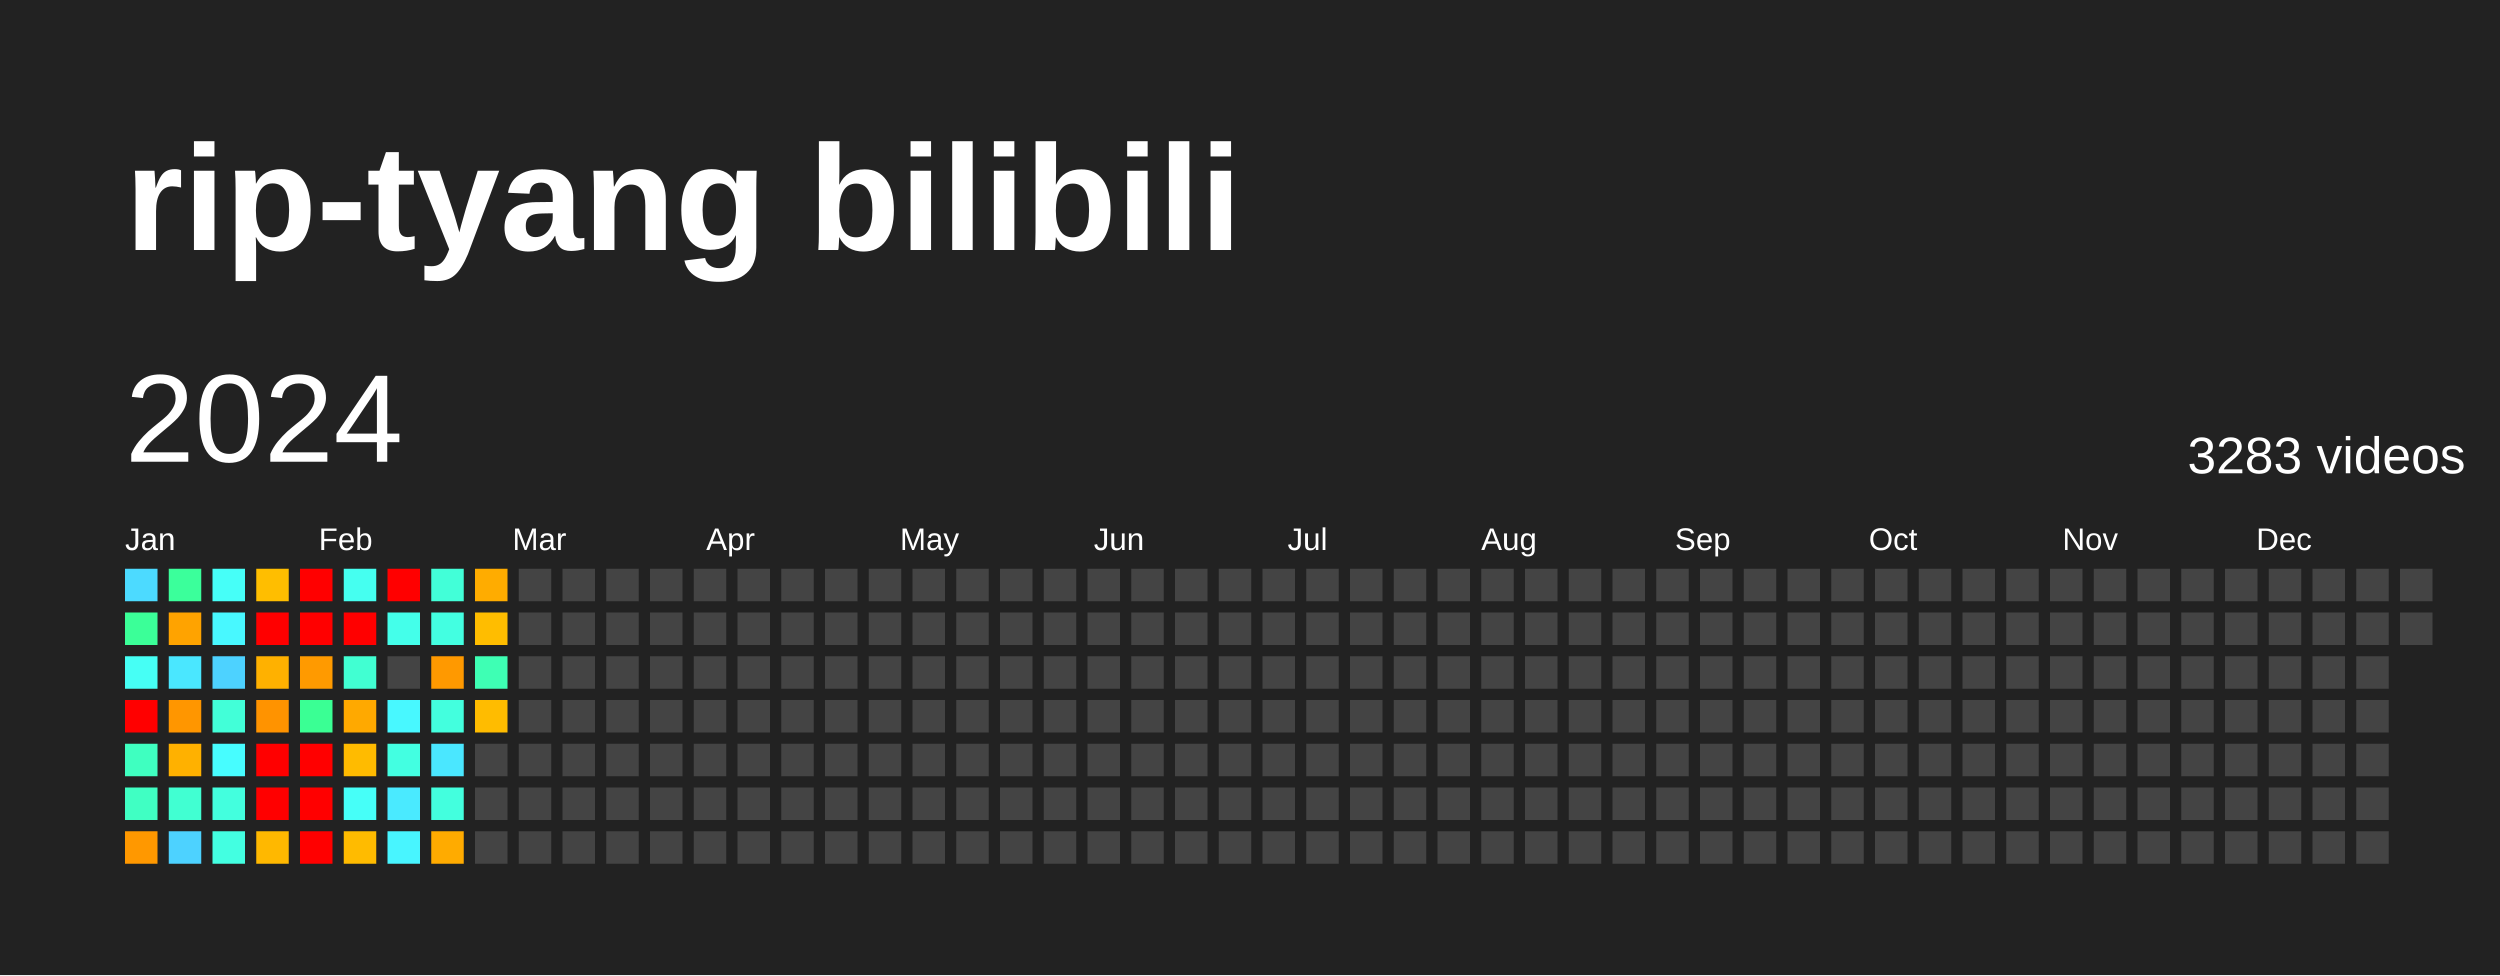
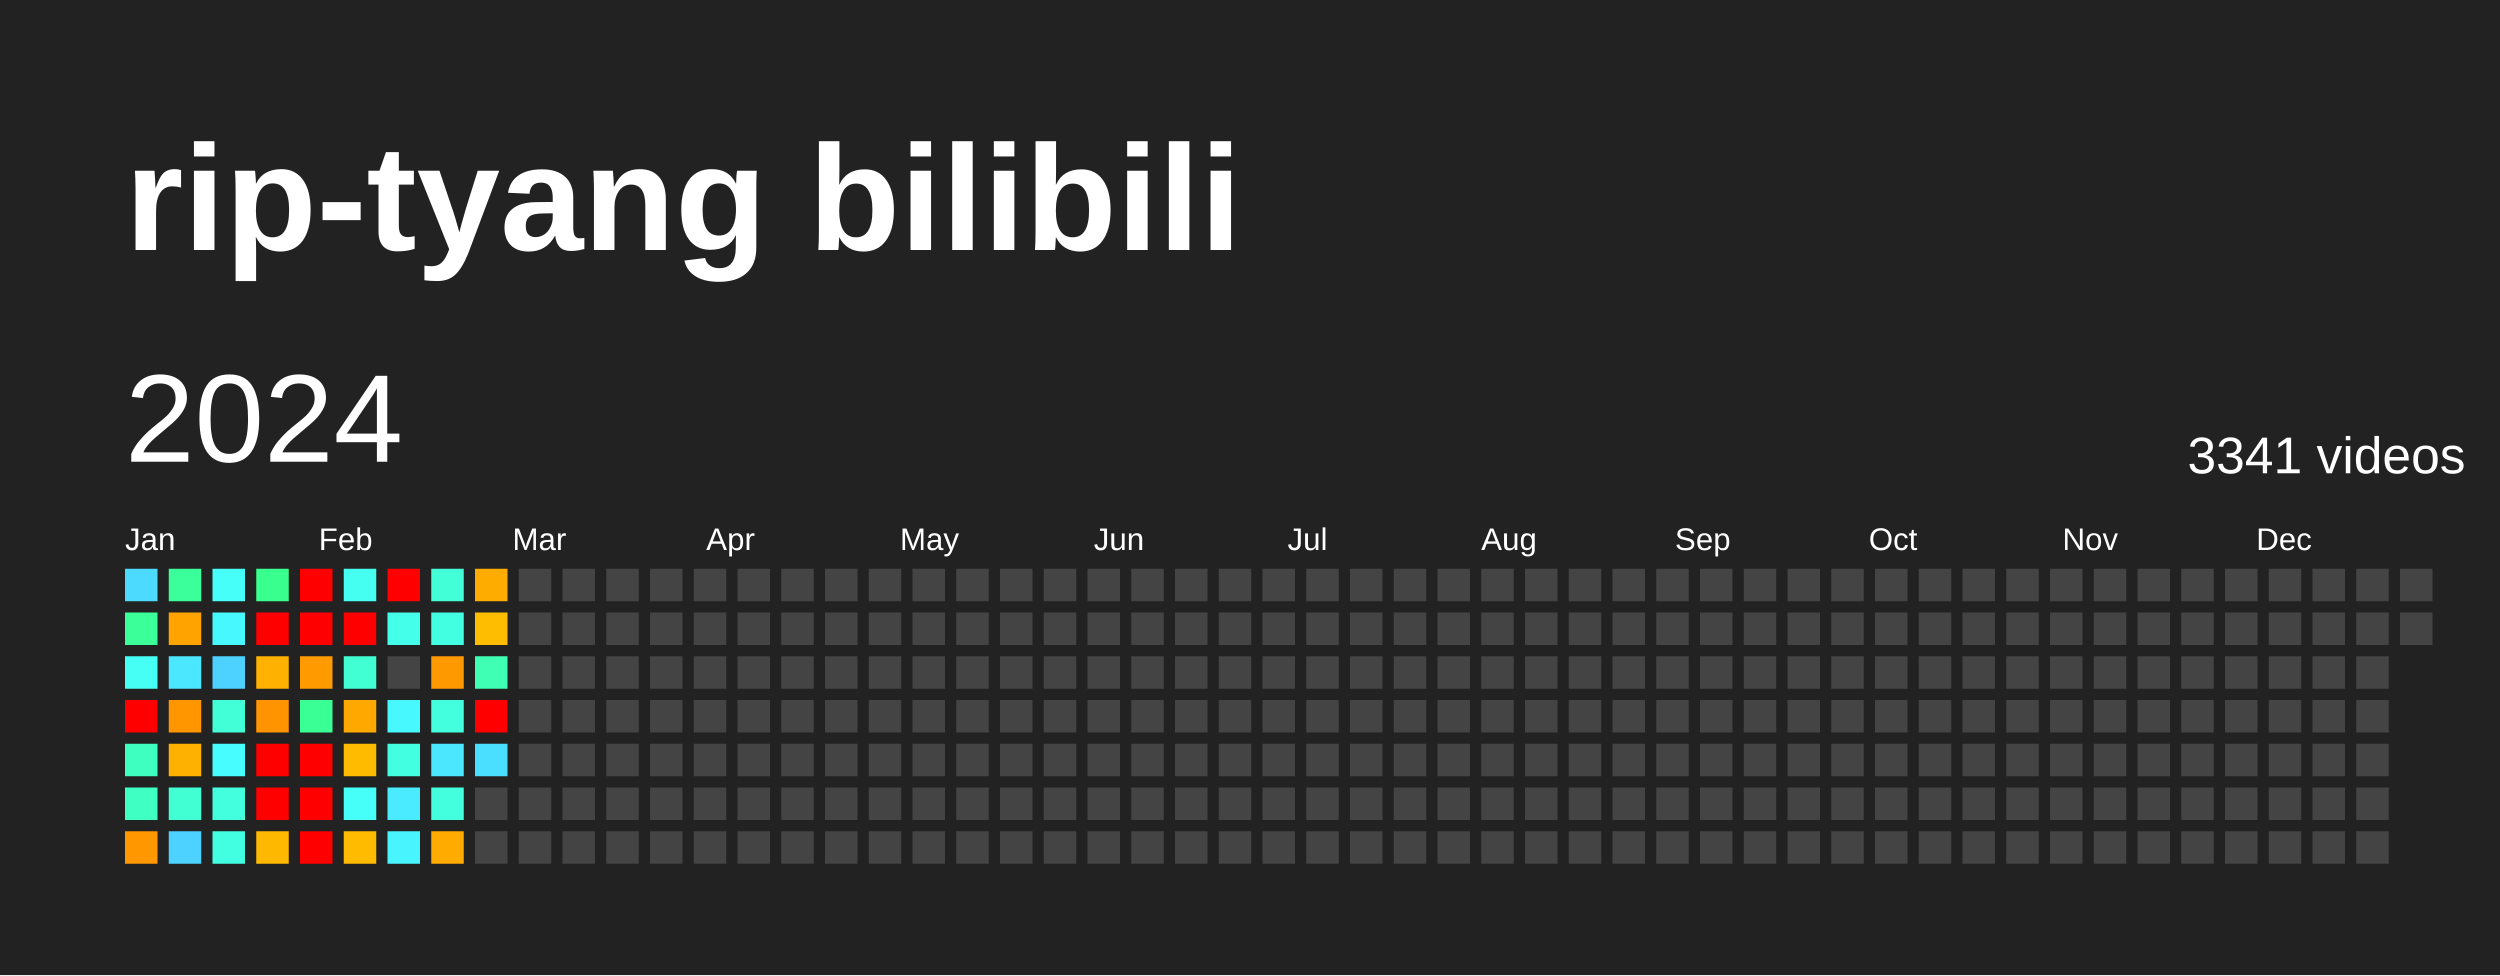
<svg xmlns="http://www.w3.org/2000/svg" baseProfile="full" height="78mm" version="1.1" viewBox="0,0,200,78" width="200mm">
  <defs />
  <rect fill="#222222" height="78" width="200" x="0" y="0" />
  <text fill="#FFFFFF" style="font-size:12px; font-family:Arial; font-weight:bold;" x="10" y="20">rip-tyang bilibili</text>
  <text dominant-baseline="hanging" fill="#FFFFFF" style="font-size:10.0px; font-family:Arial;" x="10" y="30">2024</text>
-   <text dominant-baseline="hanging" fill="#FFFFFF" style="font-size:4.125px; font-family:Arial;" x="175" y="35">3283 videos</text>
+   <text dominant-baseline="hanging" fill="#FFFFFF" style="font-size:4.125px; font-family:Arial;" x="175" y="35">3341 videos</text>
  <text fill="#FFFFFF" style="font-size:2.5px; font-family:Arial" x="10.0" y="44">Jan</text>
  <text fill="#FFFFFF" style="font-size:2.5px; font-family:Arial" x="25.5" y="44">Feb</text>
  <text fill="#FFFFFF" style="font-size:2.5px; font-family:Arial" x="41.0" y="44">Mar</text>
  <text fill="#FFFFFF" style="font-size:2.5px; font-family:Arial" x="56.5" y="44">Apr</text>
  <text fill="#FFFFFF" style="font-size:2.5px; font-family:Arial" x="72.0" y="44">May</text>
  <text fill="#FFFFFF" style="font-size:2.5px; font-family:Arial" x="87.5" y="44">Jun</text>
  <text fill="#FFFFFF" style="font-size:2.5px; font-family:Arial" x="103.0" y="44">Jul</text>
  <text fill="#FFFFFF" style="font-size:2.5px; font-family:Arial" x="118.5" y="44">Aug</text>
  <text fill="#FFFFFF" style="font-size:2.5px; font-family:Arial" x="134.0" y="44">Sep</text>
  <text fill="#FFFFFF" style="font-size:2.5px; font-family:Arial" x="149.5" y="44">Oct</text>
  <text fill="#FFFFFF" style="font-size:2.5px; font-family:Arial" x="165.0" y="44">Nov</text>
  <text fill="#FFFFFF" style="font-size:2.5px; font-family:Arial" x="180.5" y="44">Dec</text>
  <rect fill="#4cdaff" height="2.6" width="2.6" x="10.0" y="45.5" />
  <rect fill="#3bff98" height="2.6" width="2.6" x="10.0" y="49.0" />
  <rect fill="#46fff5" height="2.6" width="2.6" x="10.0" y="52.5" />
  <rect fill="red" height="2.6" width="2.6" x="10.0" y="56.0" />
  <rect fill="#3fffc0" height="2.6" width="2.6" x="10.0" y="59.5" />
  <rect fill="#40ffc3" height="2.6" width="2.6" x="10.0" y="63.0" />
  <rect fill="#ff9800" height="2.6" width="2.6" x="10.0" y="66.5" />
  <rect fill="#3bff9b" height="2.6" width="2.6" x="13.5" y="45.5" />
  <rect fill="#ffa300" height="2.6" width="2.6" x="13.5" y="49.0" />
  <rect fill="#4ae7ff" height="2.6" width="2.6" x="13.5" y="52.5" />
  <rect fill="#ff9600" height="2.6" width="2.6" x="13.5" y="56.0" />
  <rect fill="#ffb100" height="2.6" width="2.6" x="13.5" y="59.5" />
  <rect fill="#41ffd2" height="2.6" width="2.6" x="13.5" y="63.0" />
  <rect fill="#4dd2ff" height="2.6" width="2.6" x="13.5" y="66.5" />
  <rect fill="#46fff8" height="2.6" width="2.6" x="17.0" y="45.5" />
  <rect fill="#48f8ff" height="2.6" width="2.6" x="17.0" y="49.0" />
  <rect fill="#4dd2ff" height="2.6" width="2.6" x="17.0" y="52.5" />
  <rect fill="#42ffd8" height="2.6" width="2.6" x="17.0" y="56.0" />
  <rect fill="#47fdff" height="2.6" width="2.6" x="17.0" y="59.5" />
  <rect fill="#43ffde" height="2.6" width="2.6" x="17.0" y="63.0" />
  <rect fill="#43ffe1" height="2.6" width="2.6" x="17.0" y="66.5" />
-   <rect fill="#ffbe00" height="2.6" width="2.6" x="20.5" y="45.5" />
+   <rect fill="#39ff8e" height="2.6" width="2.6" x="20.5" y="45.5" />
  <rect fill="red" height="2.6" width="2.6" x="20.5" y="49.0" />
  <rect fill="#ffb100" height="2.6" width="2.6" x="20.5" y="52.5" />
  <rect fill="#ff9300" height="2.6" width="2.6" x="20.5" y="56.0" />
  <rect fill="red" height="2.6" width="2.6" x="20.5" y="59.5" />
  <rect fill="red" height="2.6" width="2.6" x="20.5" y="63.0" />
  <rect fill="#ffb800" height="2.6" width="2.6" x="20.5" y="66.5" />
  <rect fill="red" height="2.6" width="2.6" x="24.0" y="45.5" />
  <rect fill="red" height="2.6" width="2.6" x="24.0" y="49.0" />
  <rect fill="#ff9a00" height="2.6" width="2.6" x="24.0" y="52.5" />
  <rect fill="#3aff94" height="2.6" width="2.6" x="24.0" y="56.0" />
  <rect fill="red" height="2.6" width="2.6" x="24.0" y="59.5" />
  <rect fill="red" height="2.6" width="2.6" x="24.0" y="63.0" />
  <rect fill="red" height="2.6" width="2.6" x="24.0" y="66.5" />
  <rect fill="#45fff0" height="2.6" width="2.6" x="27.5" y="45.5" />
  <rect fill="red" height="2.6" width="2.6" x="27.5" y="49.0" />
  <rect fill="#41ffd2" height="2.6" width="2.6" x="27.5" y="52.5" />
  <rect fill="#ffa900" height="2.6" width="2.6" x="27.5" y="56.0" />
  <rect fill="#ffbb00" height="2.6" width="2.6" x="27.5" y="59.5" />
  <rect fill="#46fff8" height="2.6" width="2.6" x="27.5" y="63.0" />
  <rect fill="#ffbb00" height="2.6" width="2.6" x="27.5" y="66.5" />
  <rect fill="red" height="2.6" width="2.6" x="31.0" y="45.5" />
  <rect fill="#44ffea" height="2.6" width="2.6" x="31.0" y="49.0" />
  <rect fill="#444444" height="2.6" width="2.6" x="31.0" y="52.5" />
  <rect fill="#48f8ff" height="2.6" width="2.6" x="31.0" y="56.0" />
  <rect fill="#43ffe1" height="2.6" width="2.6" x="31.0" y="59.5" />
  <rect fill="#4aeaff" height="2.6" width="2.6" x="31.0" y="63.0" />
  <rect fill="#48f5ff" height="2.6" width="2.6" x="31.0" y="66.5" />
  <rect fill="#42ffd8" height="2.6" width="2.6" x="34.5" y="45.5" />
  <rect fill="#43ffe1" height="2.6" width="2.6" x="34.5" y="49.0" />
  <rect fill="#ff9900" height="2.6" width="2.6" x="34.5" y="52.5" />
  <rect fill="#43ffde" height="2.6" width="2.6" x="34.5" y="56.0" />
  <rect fill="#4ae7ff" height="2.6" width="2.6" x="34.5" y="59.5" />
  <rect fill="#43ffde" height="2.6" width="2.6" x="34.5" y="63.0" />
  <rect fill="#ffab00" height="2.6" width="2.6" x="34.5" y="66.5" />
  <rect fill="#ffac00" height="2.6" width="2.6" x="38.0" y="45.5" />
  <rect fill="#ffbd00" height="2.6" width="2.6" x="38.0" y="49.0" />
  <rect fill="#3effb4" height="2.6" width="2.6" x="38.0" y="52.5" />
-   <rect fill="#ffbc00" height="2.6" width="2.6" x="38.0" y="56.0" />
-   <rect fill="#444444" height="2.6" width="2.6" x="38.0" y="59.5" />
+   <rect fill="red" height="2.6" width="2.6" x="38.0" y="56.0" />
+   <rect fill="#4bdfff" height="2.6" width="2.6" x="38.0" y="59.5" />
  <rect fill="#444444" height="2.6" width="2.6" x="38.0" y="63.0" />
  <rect fill="#444444" height="2.6" width="2.6" x="38.0" y="66.5" />
  <rect fill="#444444" height="2.6" width="2.6" x="41.5" y="45.5" />
  <rect fill="#444444" height="2.6" width="2.6" x="41.5" y="49.0" />
  <rect fill="#444444" height="2.6" width="2.6" x="41.5" y="52.5" />
  <rect fill="#444444" height="2.6" width="2.6" x="41.5" y="56.0" />
  <rect fill="#444444" height="2.6" width="2.6" x="41.5" y="59.5" />
  <rect fill="#444444" height="2.6" width="2.6" x="41.5" y="63.0" />
  <rect fill="#444444" height="2.6" width="2.6" x="41.5" y="66.5" />
  <rect fill="#444444" height="2.6" width="2.6" x="45.0" y="45.5" />
  <rect fill="#444444" height="2.6" width="2.6" x="45.0" y="49.0" />
  <rect fill="#444444" height="2.6" width="2.6" x="45.0" y="52.5" />
  <rect fill="#444444" height="2.6" width="2.6" x="45.0" y="56.0" />
  <rect fill="#444444" height="2.6" width="2.6" x="45.0" y="59.5" />
  <rect fill="#444444" height="2.6" width="2.6" x="45.0" y="63.0" />
  <rect fill="#444444" height="2.6" width="2.6" x="45.0" y="66.5" />
  <rect fill="#444444" height="2.6" width="2.6" x="48.5" y="45.5" />
  <rect fill="#444444" height="2.6" width="2.6" x="48.5" y="49.0" />
  <rect fill="#444444" height="2.6" width="2.6" x="48.5" y="52.5" />
  <rect fill="#444444" height="2.6" width="2.6" x="48.5" y="56.0" />
  <rect fill="#444444" height="2.6" width="2.6" x="48.5" y="59.5" />
  <rect fill="#444444" height="2.6" width="2.6" x="48.5" y="63.0" />
  <rect fill="#444444" height="2.6" width="2.6" x="48.5" y="66.5" />
  <rect fill="#444444" height="2.6" width="2.6" x="52.0" y="45.5" />
  <rect fill="#444444" height="2.6" width="2.6" x="52.0" y="49.0" />
  <rect fill="#444444" height="2.6" width="2.6" x="52.0" y="52.5" />
  <rect fill="#444444" height="2.6" width="2.6" x="52.0" y="56.0" />
  <rect fill="#444444" height="2.6" width="2.6" x="52.0" y="59.5" />
  <rect fill="#444444" height="2.6" width="2.6" x="52.0" y="63.0" />
  <rect fill="#444444" height="2.6" width="2.6" x="52.0" y="66.5" />
  <rect fill="#444444" height="2.6" width="2.6" x="55.5" y="45.5" />
  <rect fill="#444444" height="2.6" width="2.6" x="55.5" y="49.0" />
  <rect fill="#444444" height="2.6" width="2.6" x="55.5" y="52.5" />
  <rect fill="#444444" height="2.6" width="2.6" x="55.5" y="56.0" />
  <rect fill="#444444" height="2.6" width="2.6" x="55.5" y="59.5" />
  <rect fill="#444444" height="2.6" width="2.6" x="55.5" y="63.0" />
  <rect fill="#444444" height="2.6" width="2.6" x="55.5" y="66.5" />
  <rect fill="#444444" height="2.6" width="2.6" x="59.0" y="45.5" />
  <rect fill="#444444" height="2.6" width="2.6" x="59.0" y="49.0" />
  <rect fill="#444444" height="2.6" width="2.6" x="59.0" y="52.5" />
  <rect fill="#444444" height="2.6" width="2.6" x="59.0" y="56.0" />
  <rect fill="#444444" height="2.6" width="2.6" x="59.0" y="59.5" />
  <rect fill="#444444" height="2.6" width="2.6" x="59.0" y="63.0" />
  <rect fill="#444444" height="2.6" width="2.6" x="59.0" y="66.5" />
  <rect fill="#444444" height="2.6" width="2.6" x="62.5" y="45.5" />
  <rect fill="#444444" height="2.6" width="2.6" x="62.5" y="49.0" />
  <rect fill="#444444" height="2.6" width="2.6" x="62.5" y="52.5" />
  <rect fill="#444444" height="2.6" width="2.6" x="62.5" y="56.0" />
  <rect fill="#444444" height="2.6" width="2.6" x="62.5" y="59.5" />
  <rect fill="#444444" height="2.6" width="2.6" x="62.5" y="63.0" />
  <rect fill="#444444" height="2.6" width="2.6" x="62.5" y="66.5" />
  <rect fill="#444444" height="2.6" width="2.6" x="66.0" y="45.5" />
  <rect fill="#444444" height="2.6" width="2.6" x="66.0" y="49.0" />
  <rect fill="#444444" height="2.6" width="2.6" x="66.0" y="52.5" />
  <rect fill="#444444" height="2.6" width="2.6" x="66.0" y="56.0" />
  <rect fill="#444444" height="2.6" width="2.6" x="66.0" y="59.5" />
  <rect fill="#444444" height="2.6" width="2.6" x="66.0" y="63.0" />
  <rect fill="#444444" height="2.6" width="2.6" x="66.0" y="66.5" />
  <rect fill="#444444" height="2.6" width="2.6" x="69.5" y="45.5" />
  <rect fill="#444444" height="2.6" width="2.6" x="69.5" y="49.0" />
  <rect fill="#444444" height="2.6" width="2.6" x="69.5" y="52.5" />
  <rect fill="#444444" height="2.6" width="2.6" x="69.5" y="56.0" />
  <rect fill="#444444" height="2.6" width="2.6" x="69.5" y="59.5" />
  <rect fill="#444444" height="2.6" width="2.6" x="69.5" y="63.0" />
  <rect fill="#444444" height="2.6" width="2.6" x="69.5" y="66.5" />
  <rect fill="#444444" height="2.6" width="2.6" x="73.0" y="45.5" />
  <rect fill="#444444" height="2.6" width="2.6" x="73.0" y="49.0" />
  <rect fill="#444444" height="2.6" width="2.6" x="73.0" y="52.5" />
  <rect fill="#444444" height="2.6" width="2.6" x="73.0" y="56.0" />
  <rect fill="#444444" height="2.6" width="2.6" x="73.0" y="59.5" />
  <rect fill="#444444" height="2.6" width="2.6" x="73.0" y="63.0" />
  <rect fill="#444444" height="2.6" width="2.6" x="73.0" y="66.5" />
  <rect fill="#444444" height="2.6" width="2.6" x="76.5" y="45.5" />
  <rect fill="#444444" height="2.6" width="2.6" x="76.5" y="49.0" />
  <rect fill="#444444" height="2.6" width="2.6" x="76.5" y="52.5" />
  <rect fill="#444444" height="2.6" width="2.6" x="76.5" y="56.0" />
  <rect fill="#444444" height="2.6" width="2.6" x="76.5" y="59.5" />
  <rect fill="#444444" height="2.6" width="2.6" x="76.5" y="63.0" />
  <rect fill="#444444" height="2.6" width="2.6" x="76.5" y="66.5" />
  <rect fill="#444444" height="2.6" width="2.6" x="80.0" y="45.5" />
  <rect fill="#444444" height="2.6" width="2.6" x="80.0" y="49.0" />
  <rect fill="#444444" height="2.6" width="2.6" x="80.0" y="52.5" />
  <rect fill="#444444" height="2.6" width="2.6" x="80.0" y="56.0" />
  <rect fill="#444444" height="2.6" width="2.6" x="80.0" y="59.5" />
  <rect fill="#444444" height="2.6" width="2.6" x="80.0" y="63.0" />
  <rect fill="#444444" height="2.6" width="2.6" x="80.0" y="66.5" />
  <rect fill="#444444" height="2.6" width="2.6" x="83.5" y="45.5" />
  <rect fill="#444444" height="2.6" width="2.6" x="83.5" y="49.0" />
  <rect fill="#444444" height="2.6" width="2.6" x="83.5" y="52.5" />
  <rect fill="#444444" height="2.6" width="2.6" x="83.5" y="56.0" />
  <rect fill="#444444" height="2.6" width="2.6" x="83.5" y="59.5" />
  <rect fill="#444444" height="2.6" width="2.6" x="83.5" y="63.0" />
  <rect fill="#444444" height="2.6" width="2.6" x="83.5" y="66.5" />
  <rect fill="#444444" height="2.6" width="2.6" x="87.0" y="45.5" />
  <rect fill="#444444" height="2.6" width="2.6" x="87.0" y="49.0" />
  <rect fill="#444444" height="2.6" width="2.6" x="87.0" y="52.5" />
  <rect fill="#444444" height="2.6" width="2.6" x="87.0" y="56.0" />
  <rect fill="#444444" height="2.6" width="2.6" x="87.0" y="59.5" />
  <rect fill="#444444" height="2.6" width="2.6" x="87.0" y="63.0" />
  <rect fill="#444444" height="2.6" width="2.6" x="87.0" y="66.5" />
  <rect fill="#444444" height="2.6" width="2.6" x="90.5" y="45.5" />
  <rect fill="#444444" height="2.6" width="2.6" x="90.5" y="49.0" />
  <rect fill="#444444" height="2.6" width="2.6" x="90.5" y="52.5" />
  <rect fill="#444444" height="2.6" width="2.6" x="90.5" y="56.0" />
  <rect fill="#444444" height="2.6" width="2.6" x="90.5" y="59.5" />
  <rect fill="#444444" height="2.6" width="2.6" x="90.5" y="63.0" />
  <rect fill="#444444" height="2.6" width="2.6" x="90.5" y="66.5" />
  <rect fill="#444444" height="2.6" width="2.6" x="94.0" y="45.5" />
  <rect fill="#444444" height="2.6" width="2.6" x="94.0" y="49.0" />
  <rect fill="#444444" height="2.6" width="2.6" x="94.0" y="52.5" />
  <rect fill="#444444" height="2.6" width="2.6" x="94.0" y="56.0" />
  <rect fill="#444444" height="2.6" width="2.6" x="94.0" y="59.5" />
  <rect fill="#444444" height="2.6" width="2.6" x="94.0" y="63.0" />
  <rect fill="#444444" height="2.6" width="2.6" x="94.0" y="66.5" />
  <rect fill="#444444" height="2.6" width="2.6" x="97.5" y="45.5" />
  <rect fill="#444444" height="2.6" width="2.6" x="97.5" y="49.0" />
  <rect fill="#444444" height="2.6" width="2.6" x="97.5" y="52.5" />
  <rect fill="#444444" height="2.6" width="2.6" x="97.5" y="56.0" />
  <rect fill="#444444" height="2.6" width="2.6" x="97.5" y="59.5" />
  <rect fill="#444444" height="2.6" width="2.6" x="97.5" y="63.0" />
  <rect fill="#444444" height="2.6" width="2.6" x="97.5" y="66.5" />
  <rect fill="#444444" height="2.6" width="2.6" x="101.0" y="45.5" />
  <rect fill="#444444" height="2.6" width="2.6" x="101.0" y="49.0" />
  <rect fill="#444444" height="2.6" width="2.6" x="101.0" y="52.5" />
  <rect fill="#444444" height="2.6" width="2.6" x="101.0" y="56.0" />
  <rect fill="#444444" height="2.6" width="2.6" x="101.0" y="59.5" />
  <rect fill="#444444" height="2.6" width="2.6" x="101.0" y="63.0" />
  <rect fill="#444444" height="2.6" width="2.6" x="101.0" y="66.5" />
  <rect fill="#444444" height="2.6" width="2.6" x="104.5" y="45.5" />
  <rect fill="#444444" height="2.6" width="2.6" x="104.5" y="49.0" />
  <rect fill="#444444" height="2.6" width="2.6" x="104.5" y="52.5" />
  <rect fill="#444444" height="2.6" width="2.6" x="104.5" y="56.0" />
  <rect fill="#444444" height="2.6" width="2.6" x="104.5" y="59.5" />
  <rect fill="#444444" height="2.6" width="2.6" x="104.5" y="63.0" />
  <rect fill="#444444" height="2.6" width="2.6" x="104.5" y="66.5" />
  <rect fill="#444444" height="2.6" width="2.6" x="108.0" y="45.5" />
  <rect fill="#444444" height="2.6" width="2.6" x="108.0" y="49.0" />
  <rect fill="#444444" height="2.6" width="2.6" x="108.0" y="52.5" />
  <rect fill="#444444" height="2.6" width="2.6" x="108.0" y="56.0" />
  <rect fill="#444444" height="2.6" width="2.6" x="108.0" y="59.5" />
  <rect fill="#444444" height="2.6" width="2.6" x="108.0" y="63.0" />
  <rect fill="#444444" height="2.6" width="2.6" x="108.0" y="66.5" />
  <rect fill="#444444" height="2.6" width="2.6" x="111.5" y="45.5" />
  <rect fill="#444444" height="2.6" width="2.6" x="111.5" y="49.0" />
  <rect fill="#444444" height="2.6" width="2.6" x="111.5" y="52.5" />
  <rect fill="#444444" height="2.6" width="2.6" x="111.5" y="56.0" />
  <rect fill="#444444" height="2.6" width="2.6" x="111.5" y="59.5" />
  <rect fill="#444444" height="2.6" width="2.6" x="111.5" y="63.0" />
  <rect fill="#444444" height="2.6" width="2.6" x="111.5" y="66.5" />
  <rect fill="#444444" height="2.6" width="2.6" x="115.0" y="45.5" />
  <rect fill="#444444" height="2.6" width="2.6" x="115.0" y="49.0" />
  <rect fill="#444444" height="2.6" width="2.6" x="115.0" y="52.5" />
  <rect fill="#444444" height="2.6" width="2.6" x="115.0" y="56.0" />
  <rect fill="#444444" height="2.6" width="2.6" x="115.0" y="59.5" />
  <rect fill="#444444" height="2.6" width="2.6" x="115.0" y="63.0" />
  <rect fill="#444444" height="2.6" width="2.6" x="115.0" y="66.5" />
  <rect fill="#444444" height="2.6" width="2.6" x="118.5" y="45.5" />
  <rect fill="#444444" height="2.6" width="2.6" x="118.5" y="49.0" />
  <rect fill="#444444" height="2.6" width="2.6" x="118.5" y="52.5" />
  <rect fill="#444444" height="2.6" width="2.6" x="118.5" y="56.0" />
  <rect fill="#444444" height="2.6" width="2.6" x="118.5" y="59.5" />
  <rect fill="#444444" height="2.6" width="2.6" x="118.5" y="63.0" />
  <rect fill="#444444" height="2.6" width="2.6" x="118.5" y="66.5" />
  <rect fill="#444444" height="2.6" width="2.6" x="122.0" y="45.5" />
  <rect fill="#444444" height="2.6" width="2.6" x="122.0" y="49.0" />
  <rect fill="#444444" height="2.6" width="2.6" x="122.0" y="52.5" />
  <rect fill="#444444" height="2.6" width="2.6" x="122.0" y="56.0" />
  <rect fill="#444444" height="2.6" width="2.6" x="122.0" y="59.5" />
  <rect fill="#444444" height="2.6" width="2.6" x="122.0" y="63.0" />
  <rect fill="#444444" height="2.6" width="2.6" x="122.0" y="66.5" />
  <rect fill="#444444" height="2.6" width="2.6" x="125.5" y="45.5" />
  <rect fill="#444444" height="2.6" width="2.6" x="125.5" y="49.0" />
  <rect fill="#444444" height="2.6" width="2.6" x="125.5" y="52.5" />
  <rect fill="#444444" height="2.6" width="2.6" x="125.5" y="56.0" />
  <rect fill="#444444" height="2.6" width="2.6" x="125.5" y="59.5" />
  <rect fill="#444444" height="2.6" width="2.6" x="125.5" y="63.0" />
  <rect fill="#444444" height="2.6" width="2.6" x="125.5" y="66.5" />
  <rect fill="#444444" height="2.6" width="2.6" x="129.0" y="45.5" />
  <rect fill="#444444" height="2.6" width="2.6" x="129.0" y="49.0" />
  <rect fill="#444444" height="2.6" width="2.6" x="129.0" y="52.5" />
  <rect fill="#444444" height="2.6" width="2.6" x="129.0" y="56.0" />
  <rect fill="#444444" height="2.6" width="2.6" x="129.0" y="59.5" />
  <rect fill="#444444" height="2.6" width="2.6" x="129.0" y="63.0" />
  <rect fill="#444444" height="2.6" width="2.6" x="129.0" y="66.5" />
  <rect fill="#444444" height="2.6" width="2.6" x="132.5" y="45.5" />
  <rect fill="#444444" height="2.6" width="2.6" x="132.5" y="49.0" />
  <rect fill="#444444" height="2.6" width="2.6" x="132.5" y="52.5" />
  <rect fill="#444444" height="2.6" width="2.6" x="132.5" y="56.0" />
  <rect fill="#444444" height="2.6" width="2.6" x="132.5" y="59.5" />
  <rect fill="#444444" height="2.6" width="2.6" x="132.5" y="63.0" />
  <rect fill="#444444" height="2.6" width="2.6" x="132.5" y="66.5" />
  <rect fill="#444444" height="2.6" width="2.6" x="136.0" y="45.5" />
  <rect fill="#444444" height="2.6" width="2.6" x="136.0" y="49.0" />
  <rect fill="#444444" height="2.6" width="2.6" x="136.0" y="52.5" />
  <rect fill="#444444" height="2.6" width="2.6" x="136.0" y="56.0" />
  <rect fill="#444444" height="2.6" width="2.6" x="136.0" y="59.5" />
  <rect fill="#444444" height="2.6" width="2.6" x="136.0" y="63.0" />
  <rect fill="#444444" height="2.6" width="2.6" x="136.0" y="66.5" />
  <rect fill="#444444" height="2.6" width="2.6" x="139.5" y="45.5" />
  <rect fill="#444444" height="2.6" width="2.6" x="139.5" y="49.0" />
  <rect fill="#444444" height="2.6" width="2.6" x="139.5" y="52.5" />
  <rect fill="#444444" height="2.6" width="2.6" x="139.5" y="56.0" />
  <rect fill="#444444" height="2.6" width="2.6" x="139.5" y="59.5" />
  <rect fill="#444444" height="2.6" width="2.6" x="139.5" y="63.0" />
  <rect fill="#444444" height="2.6" width="2.6" x="139.5" y="66.5" />
  <rect fill="#444444" height="2.6" width="2.6" x="143.0" y="45.5" />
  <rect fill="#444444" height="2.6" width="2.6" x="143.0" y="49.0" />
  <rect fill="#444444" height="2.6" width="2.6" x="143.0" y="52.5" />
  <rect fill="#444444" height="2.6" width="2.6" x="143.0" y="56.0" />
  <rect fill="#444444" height="2.6" width="2.6" x="143.0" y="59.5" />
  <rect fill="#444444" height="2.6" width="2.6" x="143.0" y="63.0" />
  <rect fill="#444444" height="2.6" width="2.6" x="143.0" y="66.5" />
  <rect fill="#444444" height="2.6" width="2.6" x="146.5" y="45.5" />
  <rect fill="#444444" height="2.6" width="2.6" x="146.5" y="49.0" />
  <rect fill="#444444" height="2.6" width="2.6" x="146.5" y="52.5" />
  <rect fill="#444444" height="2.6" width="2.6" x="146.5" y="56.0" />
  <rect fill="#444444" height="2.6" width="2.6" x="146.5" y="59.5" />
  <rect fill="#444444" height="2.6" width="2.6" x="146.5" y="63.0" />
  <rect fill="#444444" height="2.6" width="2.6" x="146.5" y="66.5" />
  <rect fill="#444444" height="2.6" width="2.6" x="150.0" y="45.5" />
  <rect fill="#444444" height="2.6" width="2.6" x="150.0" y="49.0" />
  <rect fill="#444444" height="2.6" width="2.6" x="150.0" y="52.5" />
  <rect fill="#444444" height="2.6" width="2.6" x="150.0" y="56.0" />
  <rect fill="#444444" height="2.6" width="2.6" x="150.0" y="59.5" />
  <rect fill="#444444" height="2.6" width="2.6" x="150.0" y="63.0" />
  <rect fill="#444444" height="2.6" width="2.6" x="150.0" y="66.5" />
  <rect fill="#444444" height="2.6" width="2.6" x="153.5" y="45.5" />
  <rect fill="#444444" height="2.6" width="2.6" x="153.5" y="49.0" />
  <rect fill="#444444" height="2.6" width="2.6" x="153.5" y="52.5" />
  <rect fill="#444444" height="2.6" width="2.6" x="153.5" y="56.0" />
  <rect fill="#444444" height="2.6" width="2.6" x="153.5" y="59.5" />
  <rect fill="#444444" height="2.6" width="2.6" x="153.5" y="63.0" />
  <rect fill="#444444" height="2.6" width="2.6" x="153.5" y="66.5" />
  <rect fill="#444444" height="2.6" width="2.6" x="157.0" y="45.5" />
  <rect fill="#444444" height="2.6" width="2.6" x="157.0" y="49.0" />
  <rect fill="#444444" height="2.6" width="2.6" x="157.0" y="52.5" />
  <rect fill="#444444" height="2.6" width="2.6" x="157.0" y="56.0" />
  <rect fill="#444444" height="2.6" width="2.6" x="157.0" y="59.5" />
  <rect fill="#444444" height="2.6" width="2.6" x="157.0" y="63.0" />
  <rect fill="#444444" height="2.6" width="2.6" x="157.0" y="66.5" />
  <rect fill="#444444" height="2.6" width="2.6" x="160.5" y="45.5" />
  <rect fill="#444444" height="2.6" width="2.6" x="160.5" y="49.0" />
  <rect fill="#444444" height="2.6" width="2.6" x="160.5" y="52.5" />
  <rect fill="#444444" height="2.6" width="2.6" x="160.5" y="56.0" />
  <rect fill="#444444" height="2.6" width="2.6" x="160.5" y="59.5" />
  <rect fill="#444444" height="2.6" width="2.6" x="160.5" y="63.0" />
  <rect fill="#444444" height="2.6" width="2.6" x="160.5" y="66.5" />
  <rect fill="#444444" height="2.6" width="2.6" x="164.0" y="45.5" />
  <rect fill="#444444" height="2.6" width="2.6" x="164.0" y="49.0" />
  <rect fill="#444444" height="2.6" width="2.6" x="164.0" y="52.5" />
  <rect fill="#444444" height="2.6" width="2.6" x="164.0" y="56.0" />
  <rect fill="#444444" height="2.6" width="2.6" x="164.0" y="59.5" />
  <rect fill="#444444" height="2.6" width="2.6" x="164.0" y="63.0" />
  <rect fill="#444444" height="2.6" width="2.6" x="164.0" y="66.5" />
  <rect fill="#444444" height="2.6" width="2.6" x="167.5" y="45.5" />
  <rect fill="#444444" height="2.6" width="2.6" x="167.5" y="49.0" />
  <rect fill="#444444" height="2.6" width="2.6" x="167.5" y="52.5" />
  <rect fill="#444444" height="2.6" width="2.6" x="167.5" y="56.0" />
  <rect fill="#444444" height="2.6" width="2.6" x="167.5" y="59.5" />
  <rect fill="#444444" height="2.6" width="2.6" x="167.5" y="63.0" />
  <rect fill="#444444" height="2.6" width="2.6" x="167.5" y="66.5" />
  <rect fill="#444444" height="2.6" width="2.6" x="171.0" y="45.5" />
  <rect fill="#444444" height="2.6" width="2.6" x="171.0" y="49.0" />
  <rect fill="#444444" height="2.6" width="2.6" x="171.0" y="52.5" />
  <rect fill="#444444" height="2.6" width="2.6" x="171.0" y="56.0" />
  <rect fill="#444444" height="2.6" width="2.6" x="171.0" y="59.5" />
  <rect fill="#444444" height="2.6" width="2.6" x="171.0" y="63.0" />
  <rect fill="#444444" height="2.6" width="2.6" x="171.0" y="66.5" />
  <rect fill="#444444" height="2.6" width="2.6" x="174.5" y="45.5" />
  <rect fill="#444444" height="2.6" width="2.6" x="174.5" y="49.0" />
  <rect fill="#444444" height="2.6" width="2.6" x="174.5" y="52.5" />
  <rect fill="#444444" height="2.6" width="2.6" x="174.5" y="56.0" />
  <rect fill="#444444" height="2.6" width="2.6" x="174.5" y="59.5" />
  <rect fill="#444444" height="2.6" width="2.6" x="174.5" y="63.0" />
  <rect fill="#444444" height="2.6" width="2.6" x="174.5" y="66.5" />
  <rect fill="#444444" height="2.6" width="2.6" x="178.0" y="45.5" />
  <rect fill="#444444" height="2.6" width="2.6" x="178.0" y="49.0" />
  <rect fill="#444444" height="2.6" width="2.6" x="178.0" y="52.5" />
  <rect fill="#444444" height="2.6" width="2.6" x="178.0" y="56.0" />
  <rect fill="#444444" height="2.6" width="2.6" x="178.0" y="59.5" />
  <rect fill="#444444" height="2.6" width="2.6" x="178.0" y="63.0" />
  <rect fill="#444444" height="2.6" width="2.6" x="178.0" y="66.5" />
  <rect fill="#444444" height="2.6" width="2.6" x="181.5" y="45.5" />
  <rect fill="#444444" height="2.6" width="2.6" x="181.5" y="49.0" />
  <rect fill="#444444" height="2.6" width="2.6" x="181.5" y="52.5" />
  <rect fill="#444444" height="2.6" width="2.6" x="181.5" y="56.0" />
  <rect fill="#444444" height="2.6" width="2.6" x="181.5" y="59.5" />
  <rect fill="#444444" height="2.6" width="2.6" x="181.5" y="63.0" />
  <rect fill="#444444" height="2.6" width="2.6" x="181.5" y="66.5" />
  <rect fill="#444444" height="2.6" width="2.6" x="185.0" y="45.5" />
  <rect fill="#444444" height="2.6" width="2.6" x="185.0" y="49.0" />
  <rect fill="#444444" height="2.6" width="2.6" x="185.0" y="52.5" />
  <rect fill="#444444" height="2.6" width="2.6" x="185.0" y="56.0" />
  <rect fill="#444444" height="2.6" width="2.6" x="185.0" y="59.5" />
  <rect fill="#444444" height="2.6" width="2.6" x="185.0" y="63.0" />
  <rect fill="#444444" height="2.6" width="2.6" x="185.0" y="66.5" />
  <rect fill="#444444" height="2.6" width="2.6" x="188.5" y="45.5" />
  <rect fill="#444444" height="2.6" width="2.6" x="188.5" y="49.0" />
  <rect fill="#444444" height="2.6" width="2.6" x="188.5" y="52.5" />
  <rect fill="#444444" height="2.6" width="2.6" x="188.5" y="56.0" />
  <rect fill="#444444" height="2.6" width="2.6" x="188.5" y="59.5" />
  <rect fill="#444444" height="2.6" width="2.6" x="188.5" y="63.0" />
  <rect fill="#444444" height="2.6" width="2.6" x="188.5" y="66.5" />
  <rect fill="#444444" height="2.6" width="2.6" x="192.0" y="45.5" />
  <rect fill="#444444" height="2.6" width="2.6" x="192.0" y="49.0" />
</svg>
